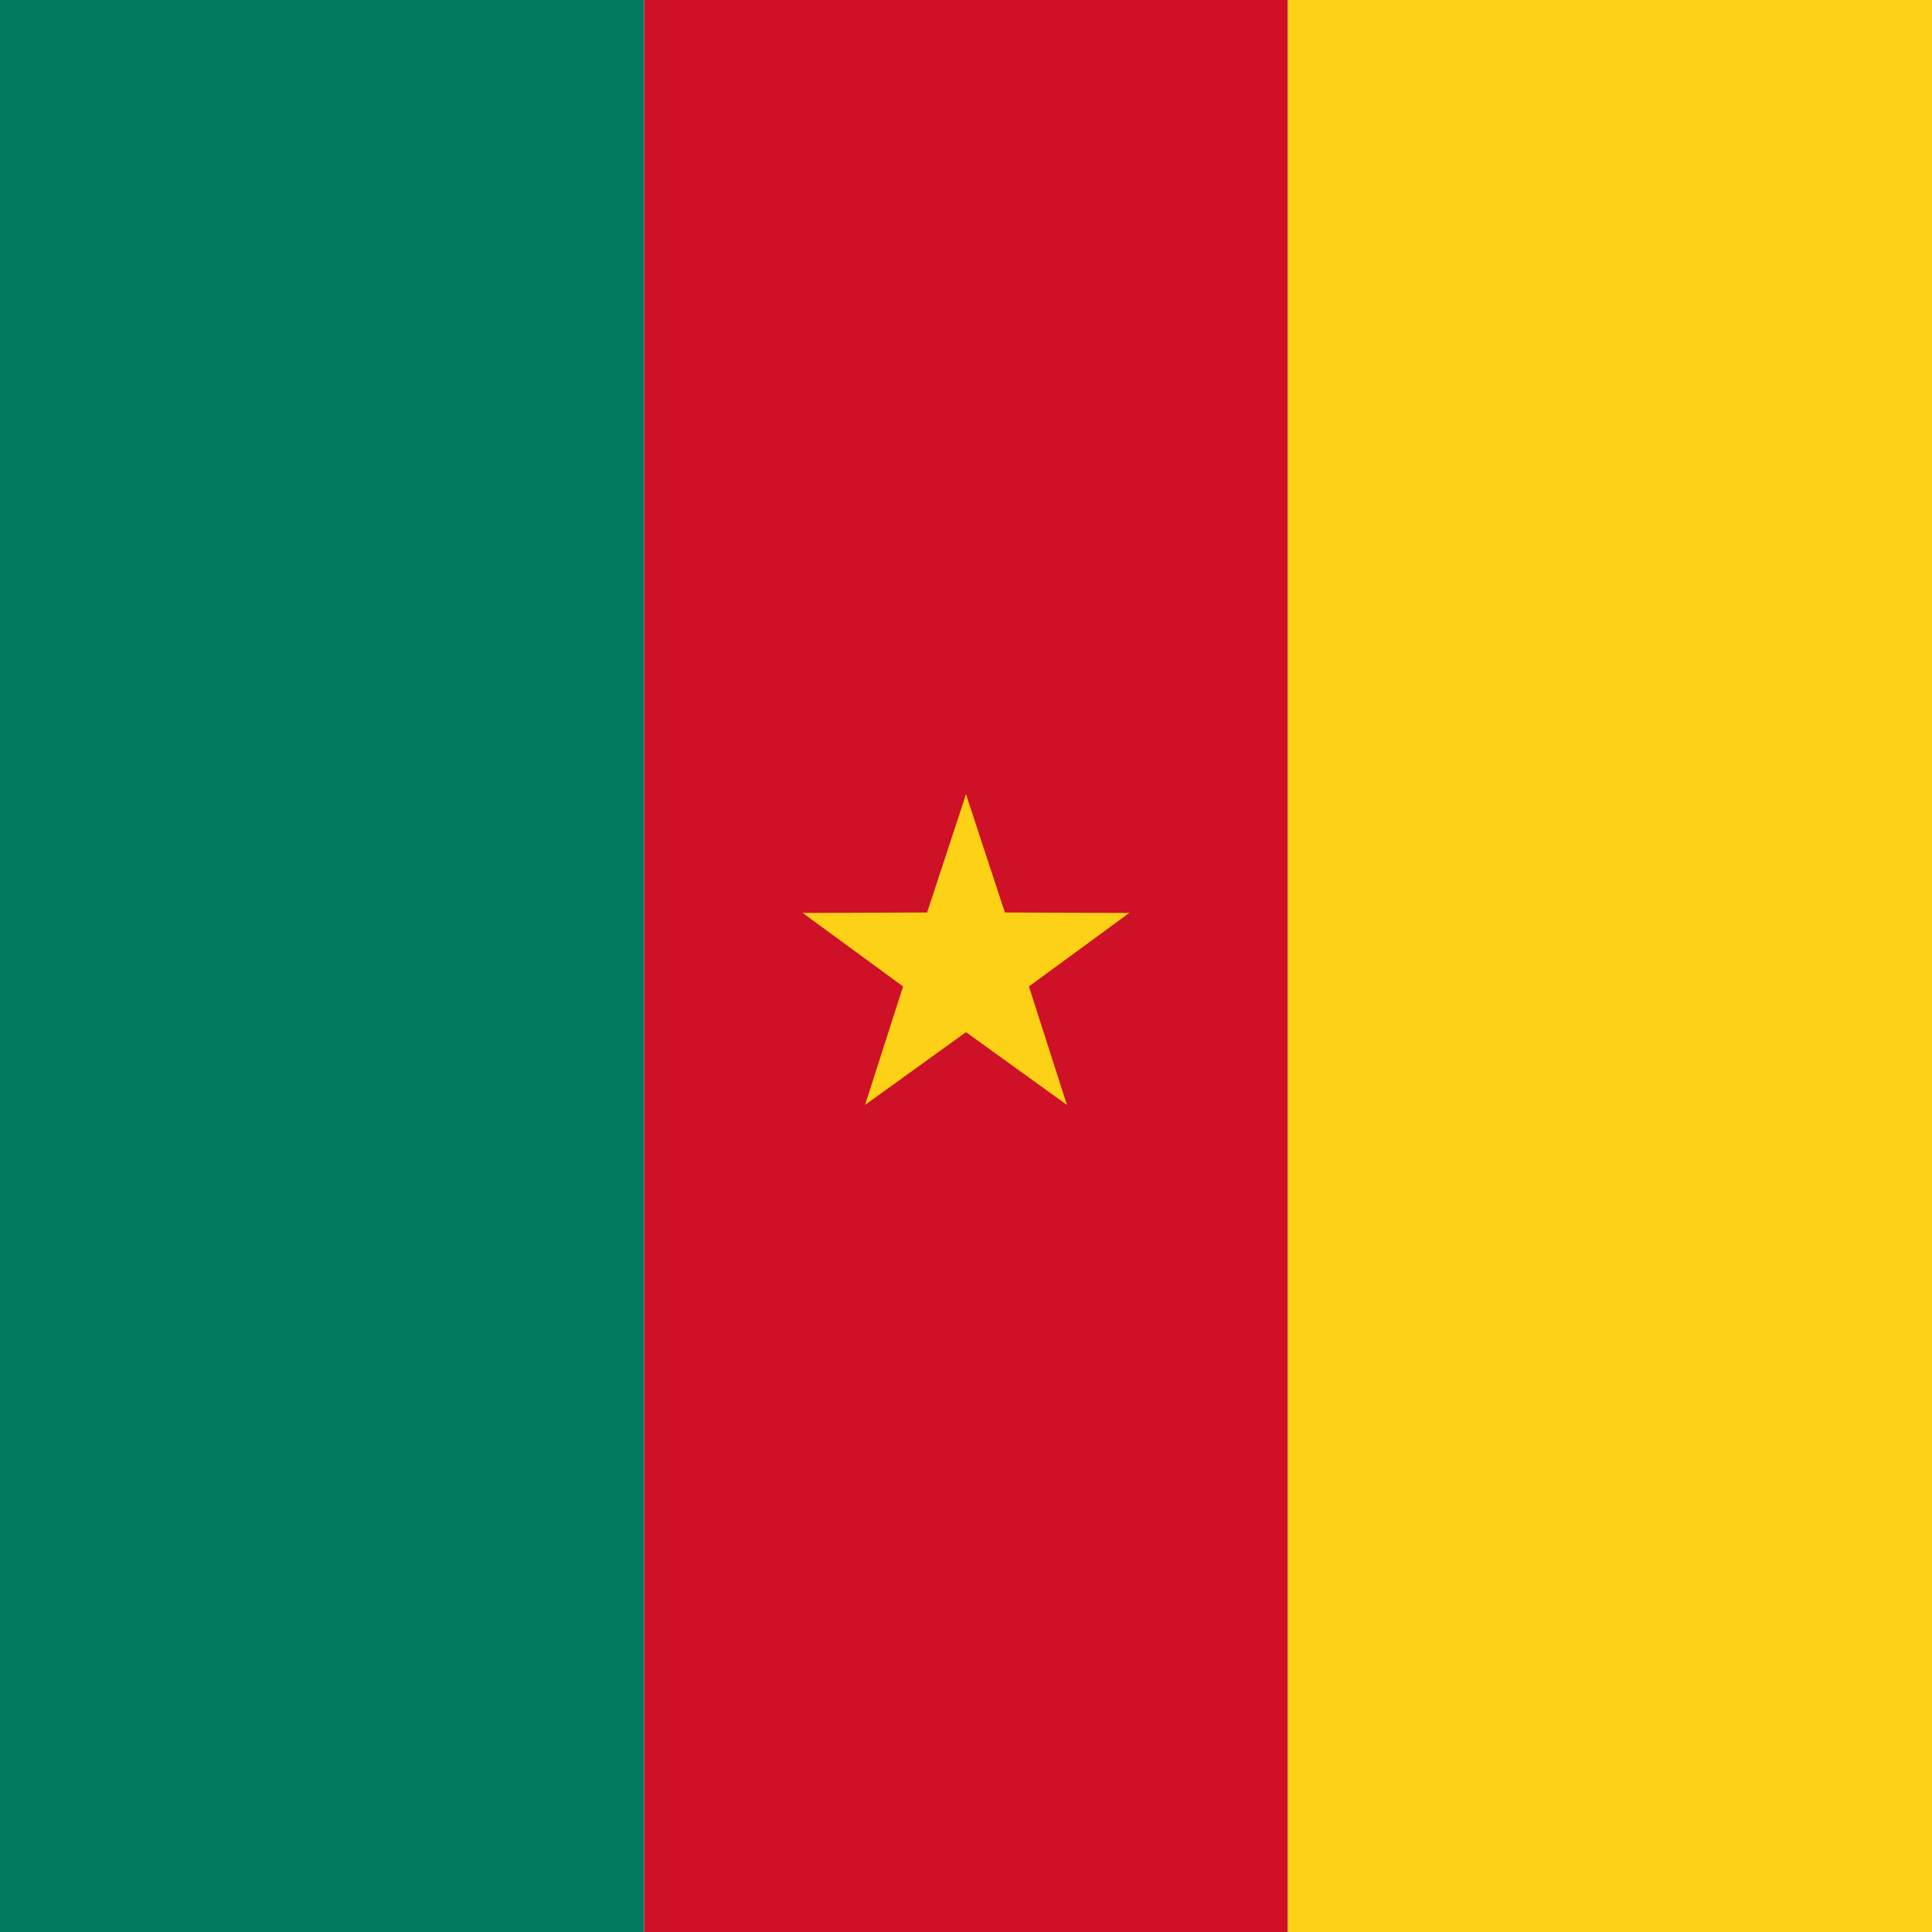
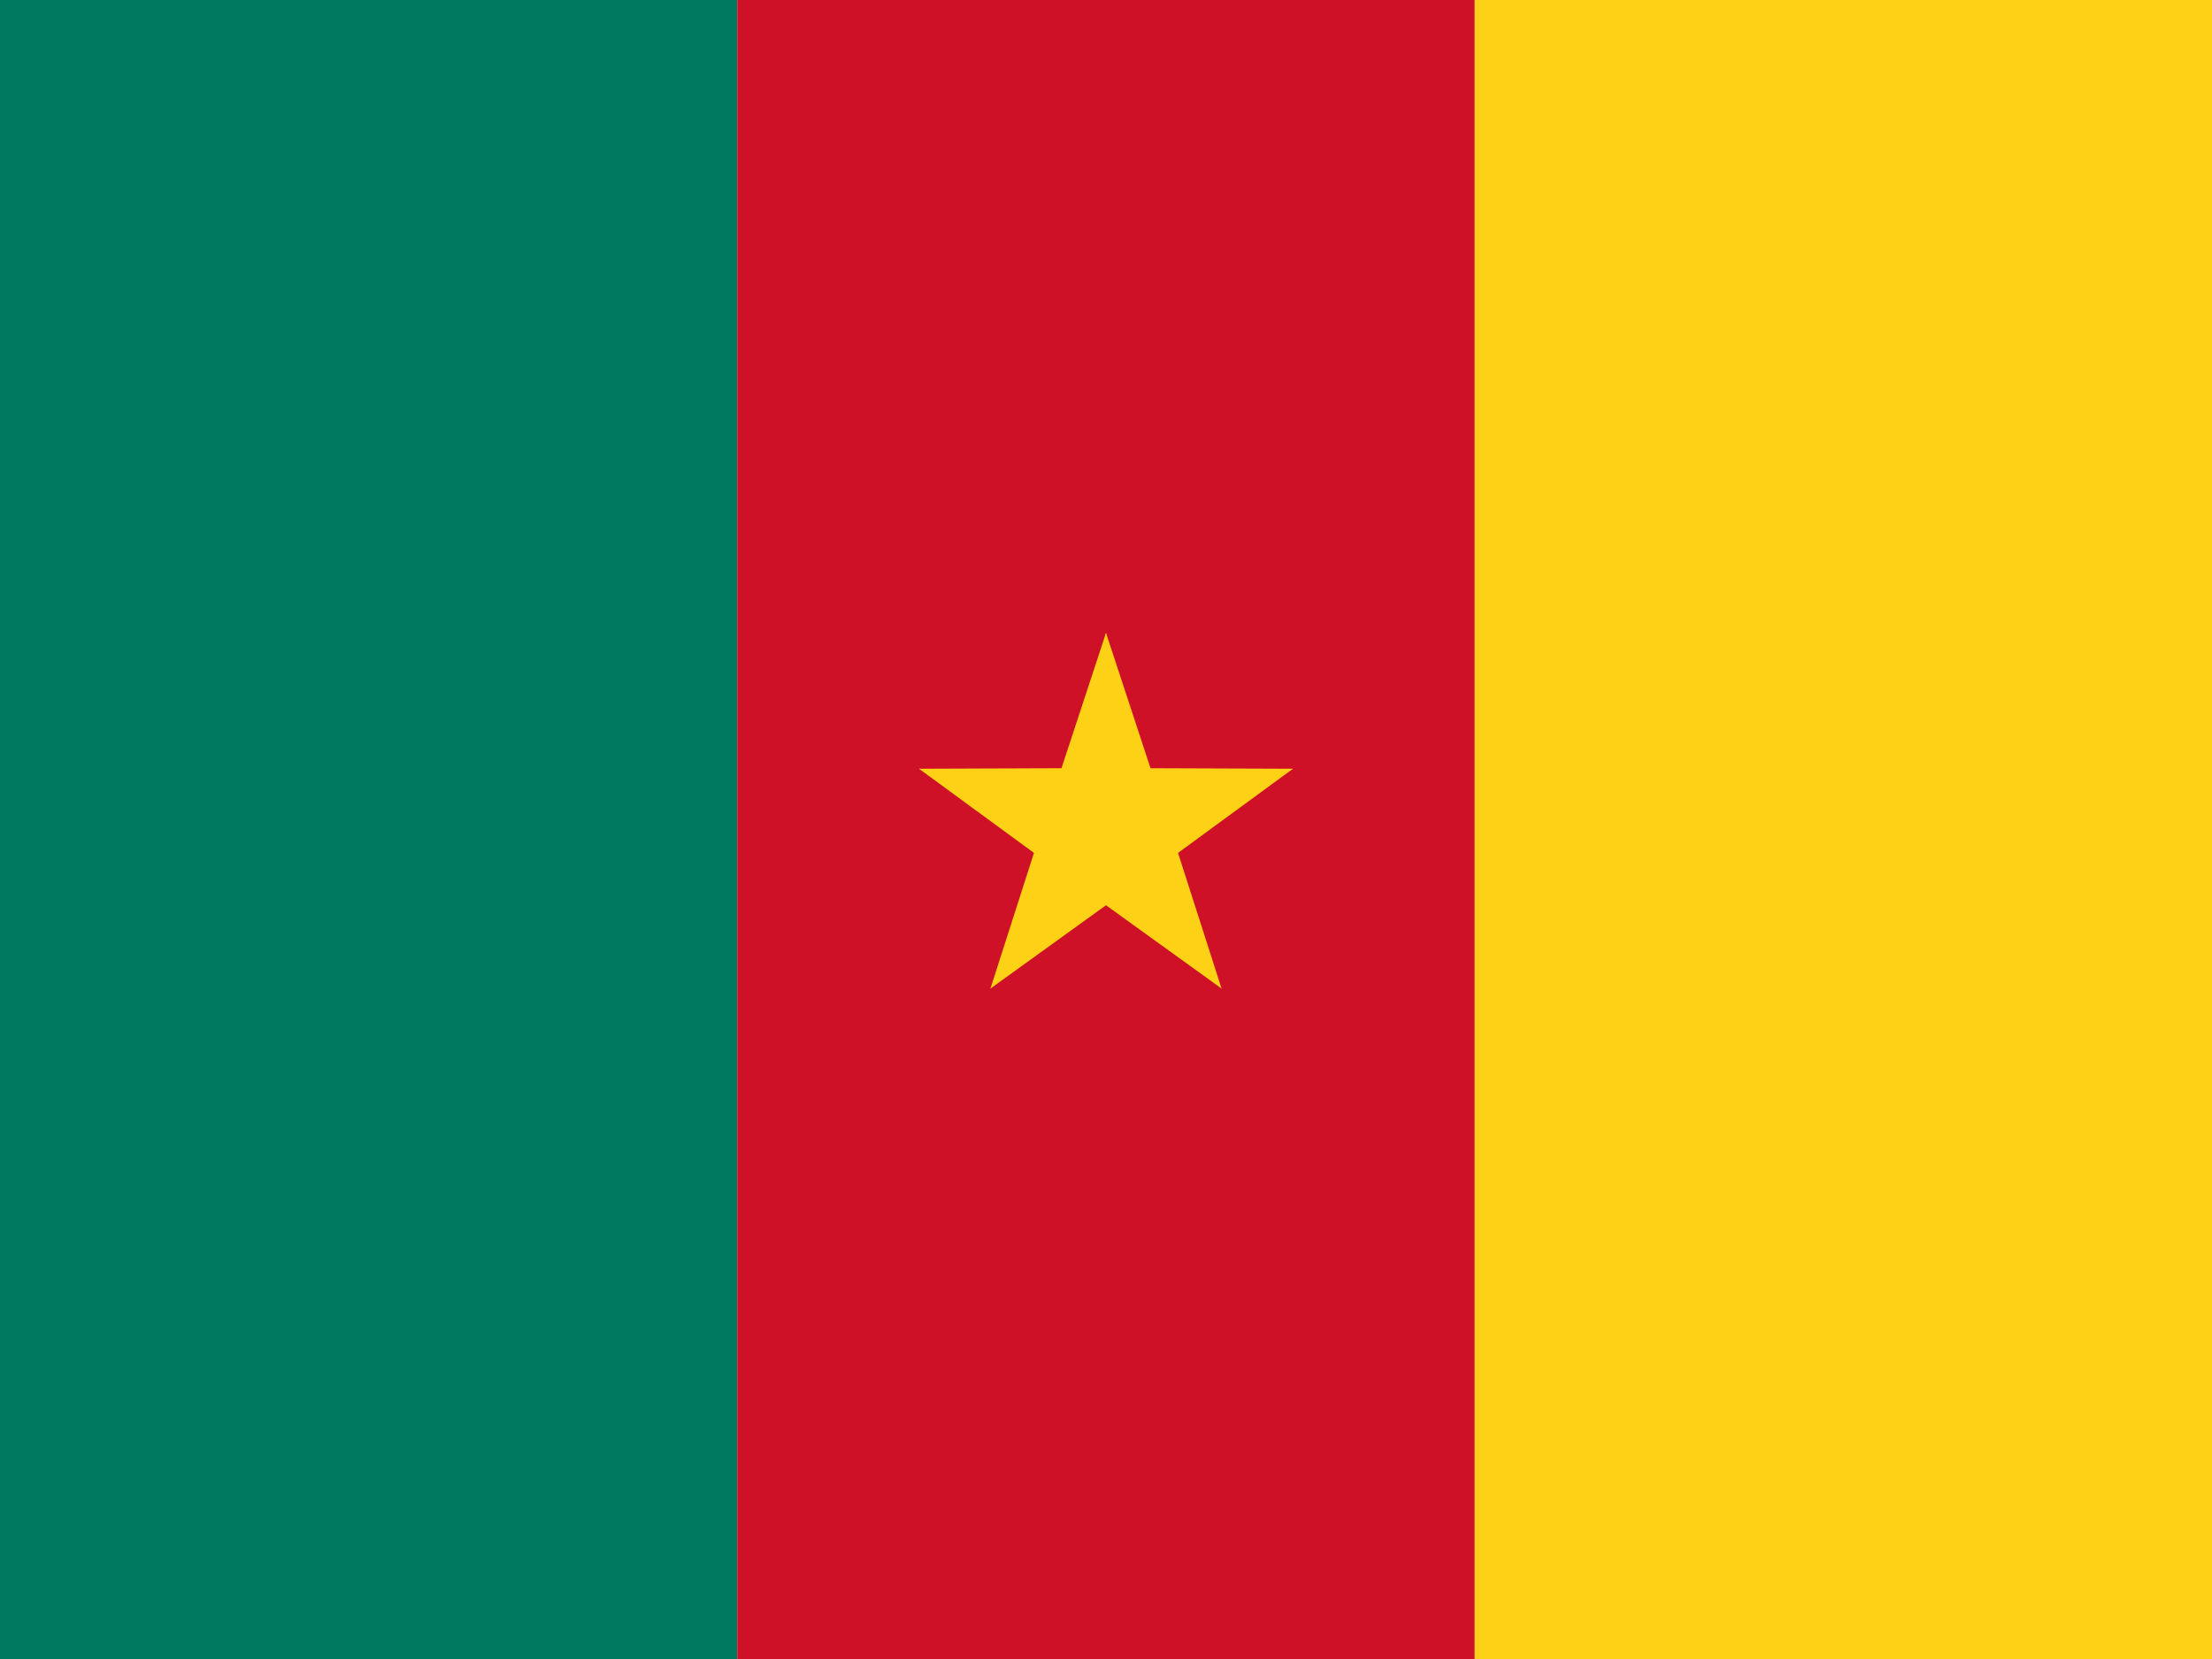
- <svg xmlns="http://www.w3.org/2000/svg" xmlns:xlink="http://www.w3.org/1999/xlink" id="flag-icon-css-cm" viewBox="0 0 512 512">
-   <path fill="#007a5e" d="M0 0h170.7v512H0z" />
-   <path fill="#ce1126" d="M170.7 0h170.6v512H170.7z" />
-   <path fill="#fcd116" d="M341.3 0H512v512H341.3z" />
-   <g fill="#fcd116" transform="translate(256 256) scale(5.6889)">
+ <svg xmlns="http://www.w3.org/2000/svg" xmlns:xlink="http://www.w3.org/1999/xlink" id="flag-icon-css-cm" viewBox="0 0 640 480">
+   <path fill="#007a5e" d="M0 0h213.3v480H0z" />
+   <path fill="#ce1126" d="M213.3 0h213.4v480H213.3z" />
+   <path fill="#fcd116" d="M426.7 0H640v480H426.7z" />
+   <g fill="#fcd116" transform="translate(320 240) scale(7.1111)">
    <g id="b">
      <path id="a" d="M0-8L-2.5-.4 1.3.9z" />
      <use width="100%" height="100%" transform="scale(-1 1)" xlink:href="#a" />
    </g>
    <use width="100%" height="100%" transform="rotate(72)" xlink:href="#b" />
    <use width="100%" height="100%" transform="rotate(144)" xlink:href="#b" />
    <use width="100%" height="100%" transform="rotate(-144)" xlink:href="#b" />
    <use width="100%" height="100%" transform="rotate(-72)" xlink:href="#b" />
  </g>
</svg>
